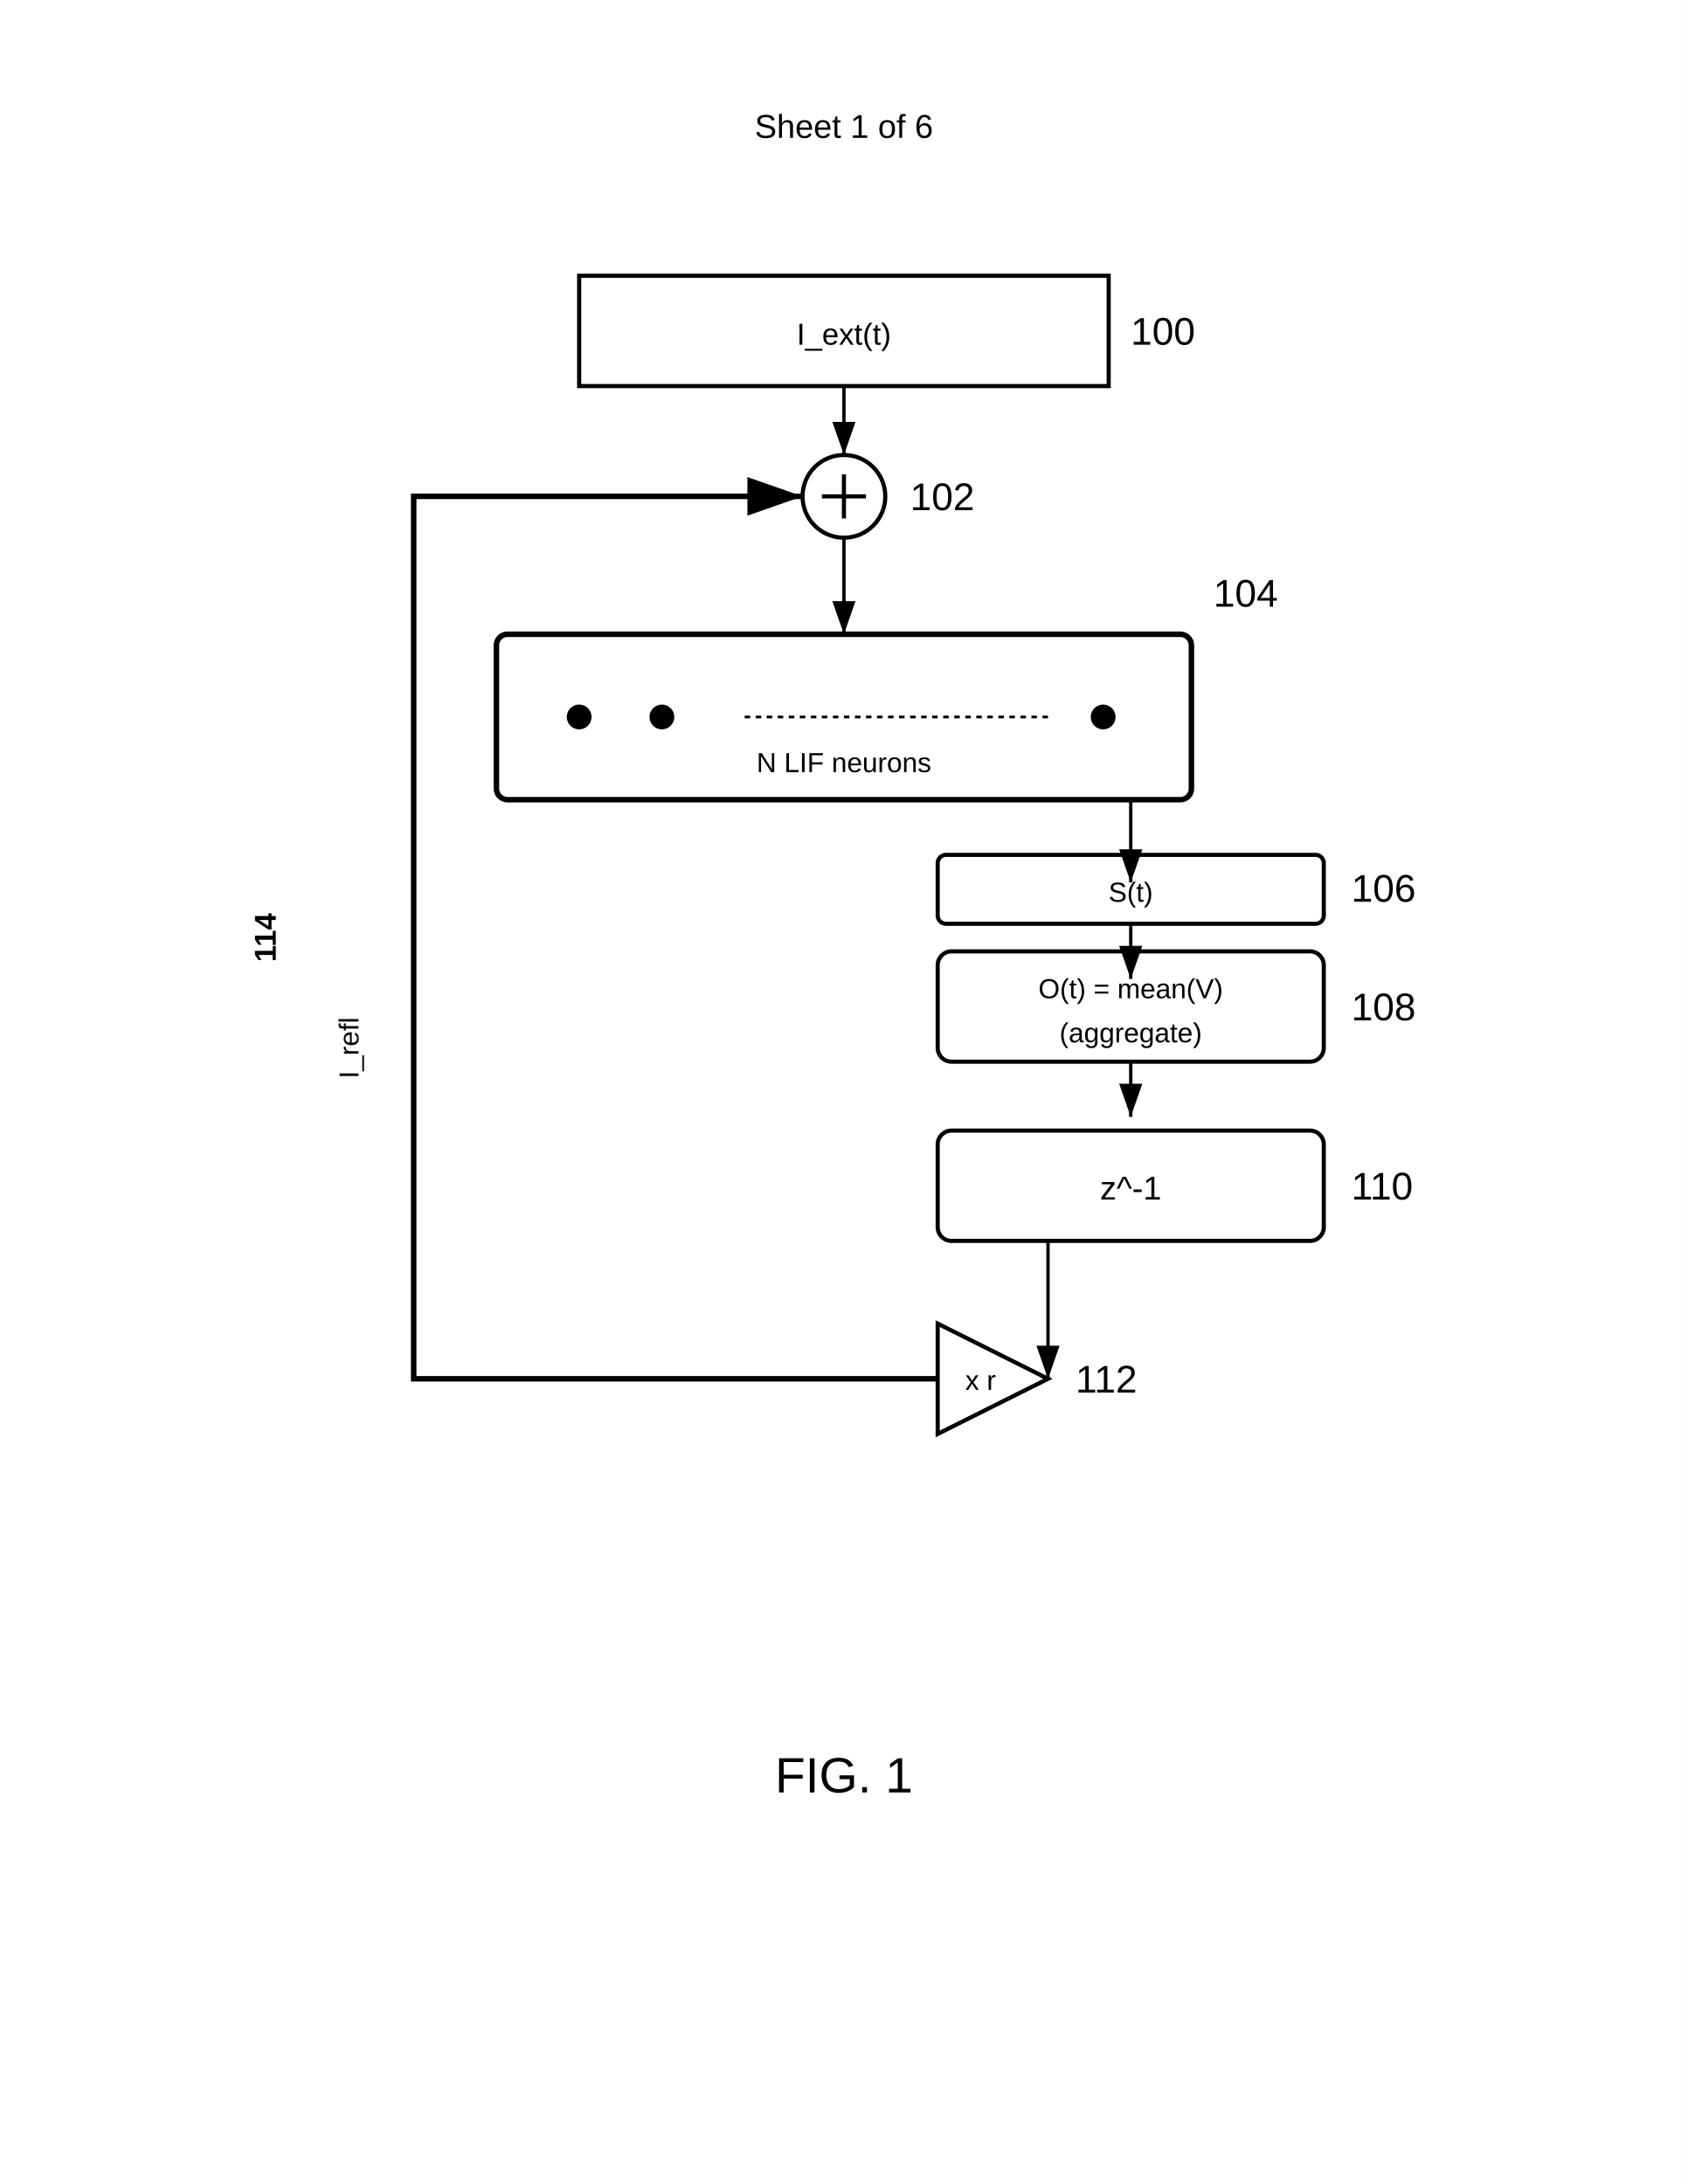
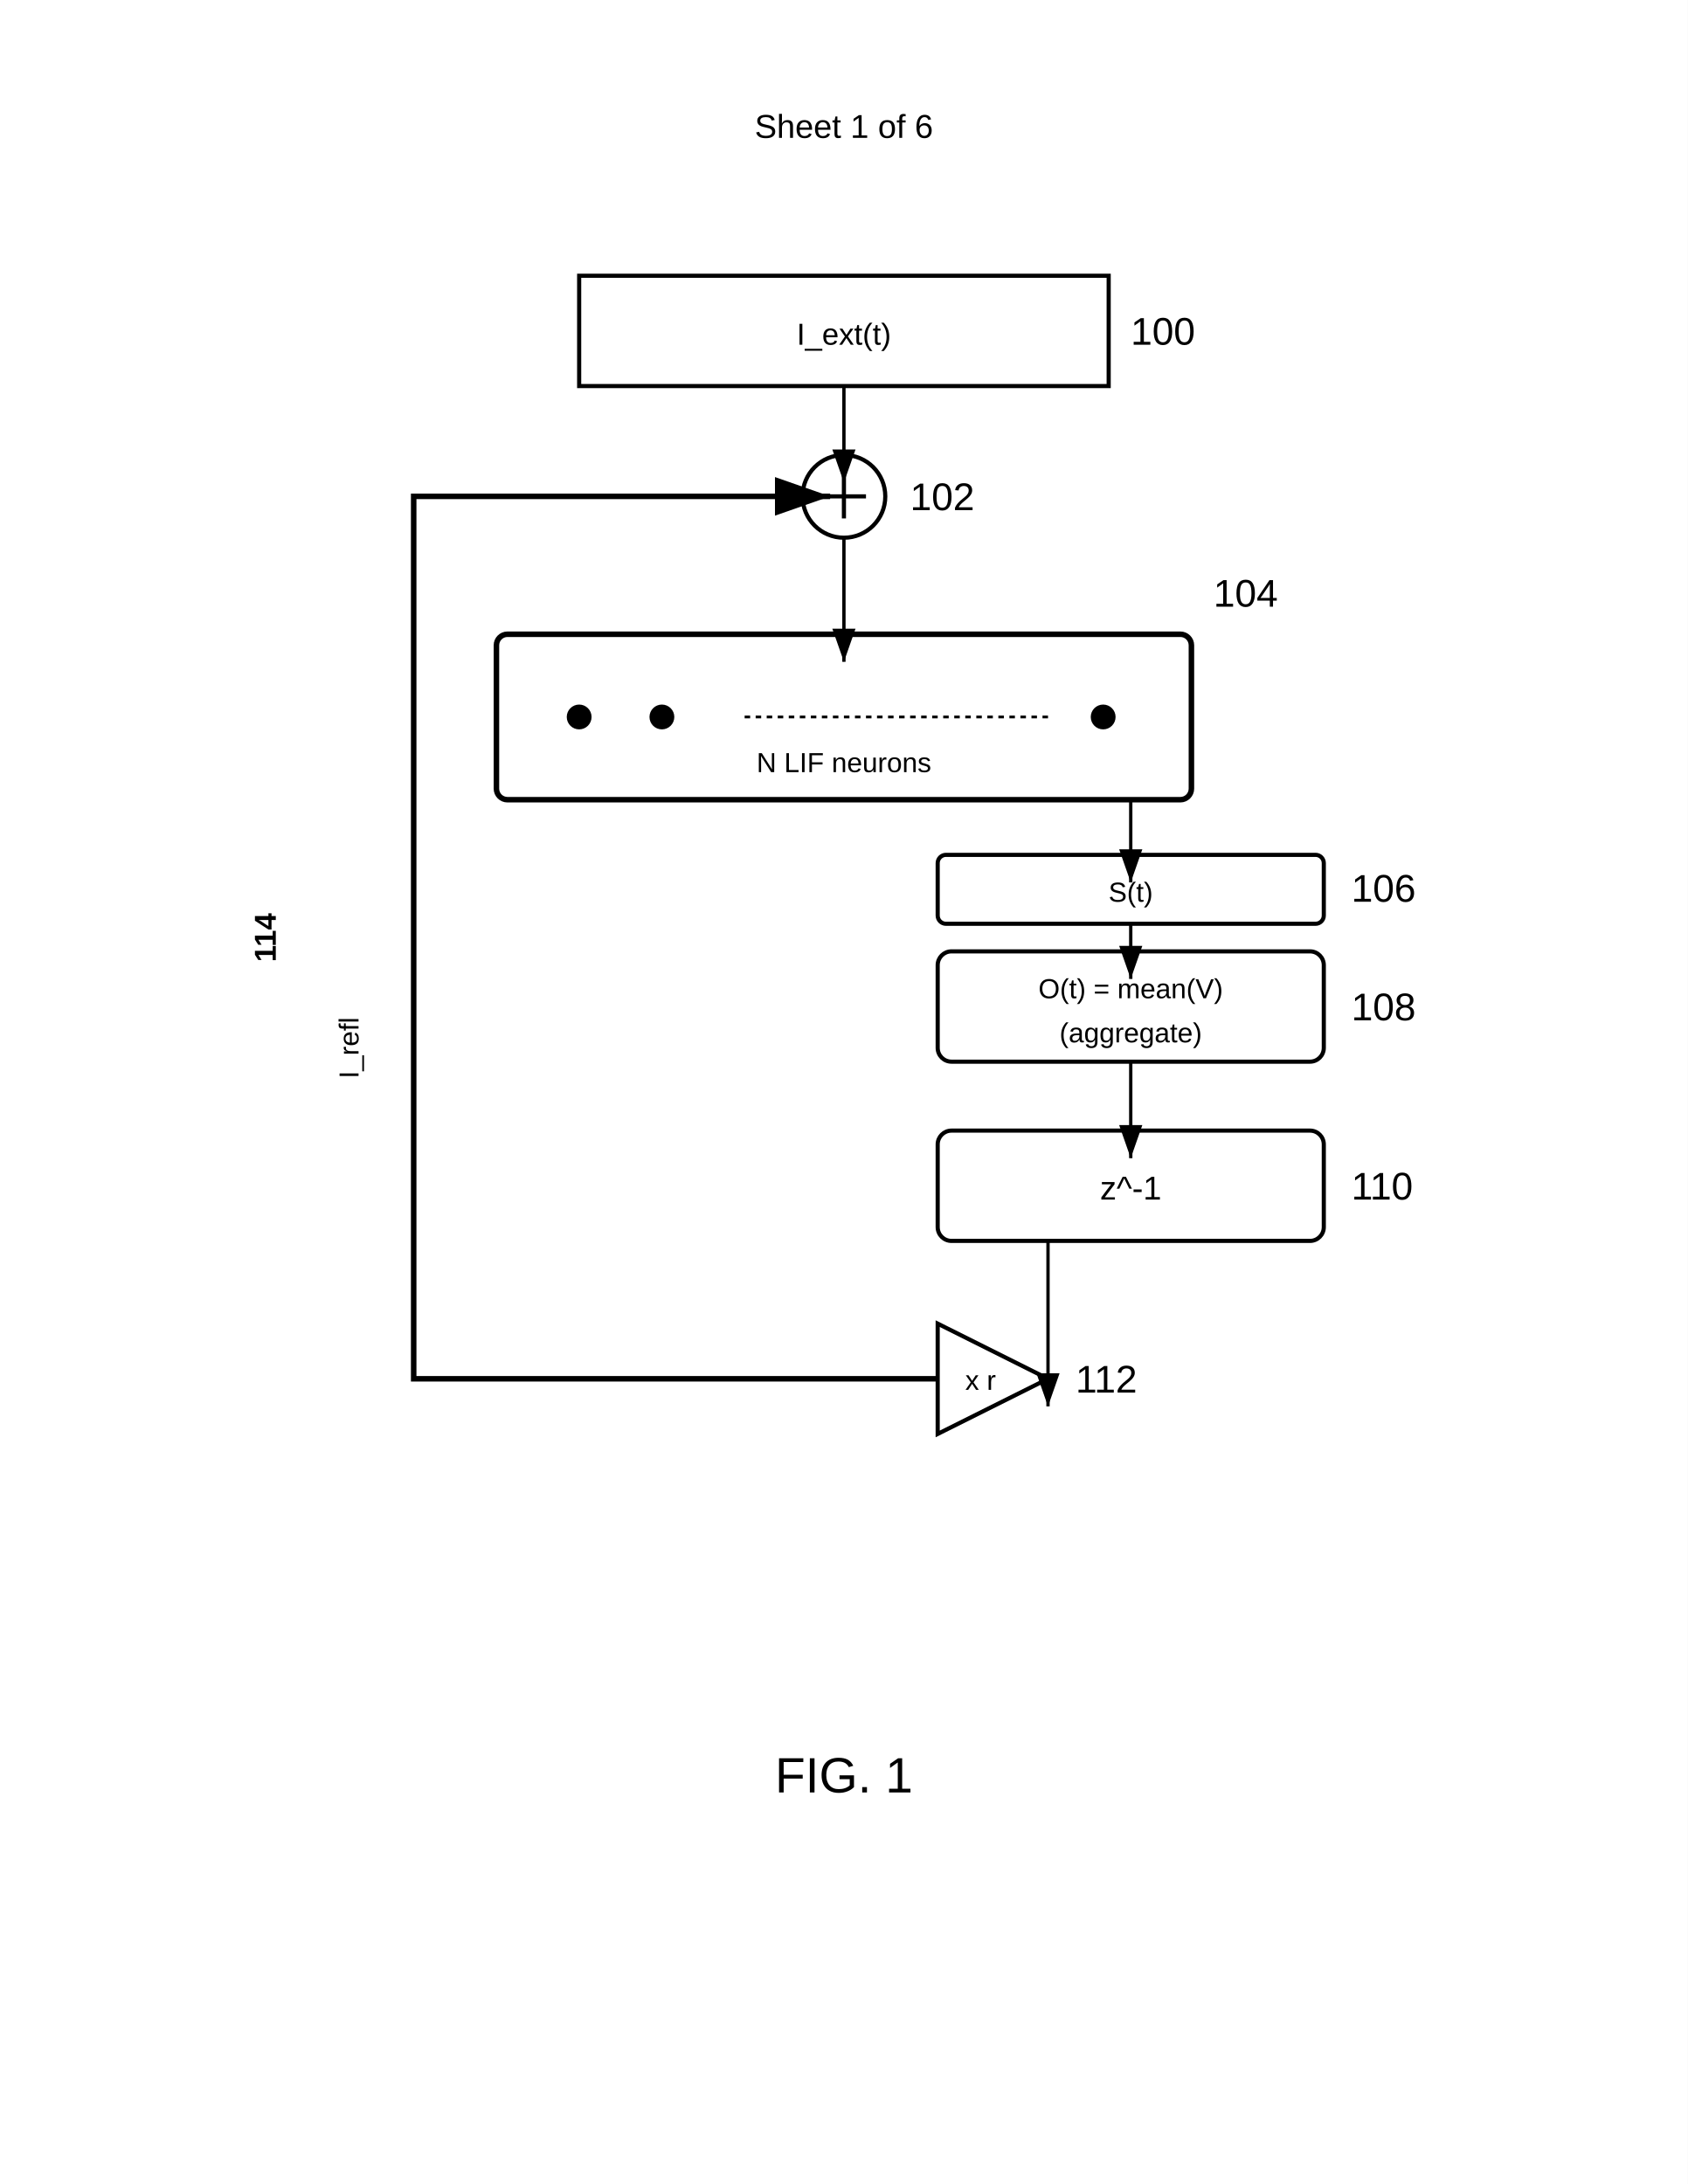
<svg xmlns="http://www.w3.org/2000/svg" width="612" height="792" viewBox="0 0 612 792">
  <rect width="100%" height="100%" fill="#fff" />
  <defs>
    <marker id="arrow" markerWidth="10" markerHeight="7" refX="10" refY="3.5" orient="auto">
      <polygon points="0 0, 10 3.5, 0 7" fill="#000" />
    </marker>
  </defs>
  <text x="306" y="50" font-family="Arial" font-size="12" text-anchor="middle" fill="#000">Sheet 1 of 6</text>
  <rect x="210" y="100" width="192" height="40" fill="none" stroke="#000" stroke-width="1.5" />
  <text x="306" y="125" font-family="Arial" font-size="11" text-anchor="middle" fill="#000">I_ext(t)</text>
  <text x="410" y="125" font-family="Arial" font-size="14" font-weight="normal" fill="#000">100</text>
  <circle cx="306" cy="180" r="15" fill="none" stroke="#000" stroke-width="1.5" />
  <path d="M298 180h16M306 172v16" stroke="#000" stroke-width="1.5" />
  <text x="330" y="185" font-family="Arial" font-size="14" font-weight="normal" fill="#000">102</text>
  <g transform="translate(180,230)">
    <rect width="252" height="60" rx="4" ry="4" fill="none" stroke="#000" stroke-width="2" />
    <circle cx="30" cy="30" r="4" stroke="#000" />
    <circle cx="60" cy="30" r="4" stroke="#000" />
    <circle cx="220" cy="30" r="4" stroke="#000" />
    <path d="M90 30h110" stroke="#000" stroke-dasharray="2,2" />
    <text x="126" y="50" font-family="Arial" font-size="10" text-anchor="middle" fill="#000">N LIF neurons</text>
    <text x="260" y="-10" font-family="Arial" font-size="14" font-weight="normal" fill="#000">104</text>
  </g>
  <rect x="340" y="310" width="140" height="25" rx="3" fill="none" stroke="#000" stroke-width="1.5" />
  <text x="410" y="327" font-family="Arial" font-size="10" text-anchor="middle" fill="#000">S(t)</text>
  <text x="490" y="327" font-family="Arial" font-size="14" font-weight="normal" fill="#000">106</text>
  <path d="M410 290v30" stroke="#000" stroke-width="1.2" marker-end="url(#arrow)" />
  <rect x="340" y="345" width="140" height="40" rx="5" fill="none" stroke="#000" stroke-width="1.5" />
  <text x="410" y="362" font-family="Arial" font-size="10" text-anchor="middle" fill="#000">O(t) = mean(V)</text>
  <text x="410" y="378" font-family="Arial" font-size="10" text-anchor="middle" fill="#000">(aggregate)</text>
  <text x="490" y="370" font-family="Arial" font-size="14" font-weight="normal" fill="#000">108</text>
  <path d="M410 335v20" stroke="#000" stroke-width="1.2" marker-end="url(#arrow)" />
  <rect x="340" y="410" width="140" height="40" rx="5" fill="none" stroke="#000" stroke-width="1.5" />
  <text x="410" y="435" font-family="Arial" font-size="12" text-anchor="middle" fill="#000">z^-1</text>
  <text x="490" y="435" font-family="Arial" font-size="14" font-weight="normal" fill="#000">110</text>
-   <path d="M410 385v20" stroke="#000" stroke-width="1.2" marker-end="url(#arrow)" />
+   <path d="M410 385v35" stroke="#000" stroke-width="1.2" marker-end="url(#arrow)" />
  <g transform="translate(340,480)">
    <path d="M0 0l40 20-40 20z" fill="none" stroke="#000" stroke-width="1.5" />
    <text x="10" y="24" font-family="Arial" font-size="10" fill="#000">x r</text>
    <text x="50" y="25" font-family="Arial" font-size="14" font-weight="normal" fill="#000">112</text>
  </g>
-   <path d="M380 450v50" stroke="#000" stroke-width="1.2" marker-end="url(#arrow)" />
-   <path d="M340 500H150V180h141" fill="none" stroke="#000" stroke-width="2" marker-end="url(#arrow)" />
+   <path d="M380 450v60" stroke="#000" stroke-width="1.2" marker-end="url(#arrow)" />
+   <path d="M340 500H150V180h151" fill="none" stroke="#000" stroke-width="2" marker-end="url(#arrow)" />
  <text x="100" y="340" font-family="Arial" font-size="11" font-weight="bold" text-anchor="middle" transform="rotate(-90 100 340)" fill="#000">114</text>
  <text x="130" y="380" font-family="Arial" font-size="10" text-anchor="middle" transform="rotate(-90 130 380)" fill="#000">I_refl</text>
-   <path d="M306 140v25" stroke="#000" stroke-width="1.2" marker-end="url(#arrow)" />
-   <path d="M306 195v35" stroke="#000" stroke-width="1.2" marker-end="url(#arrow)" />
+   <path d="M306 140v35" stroke="#000" stroke-width="1.2" marker-end="url(#arrow)" />
+   <path d="M306 195v45" stroke="#000" stroke-width="1.2" marker-end="url(#arrow)" />
  <text x="306" y="650" font-family="Arial" font-size="18" font-weight="normal" text-anchor="middle" fill="#000">FIG. 1</text>
</svg>
